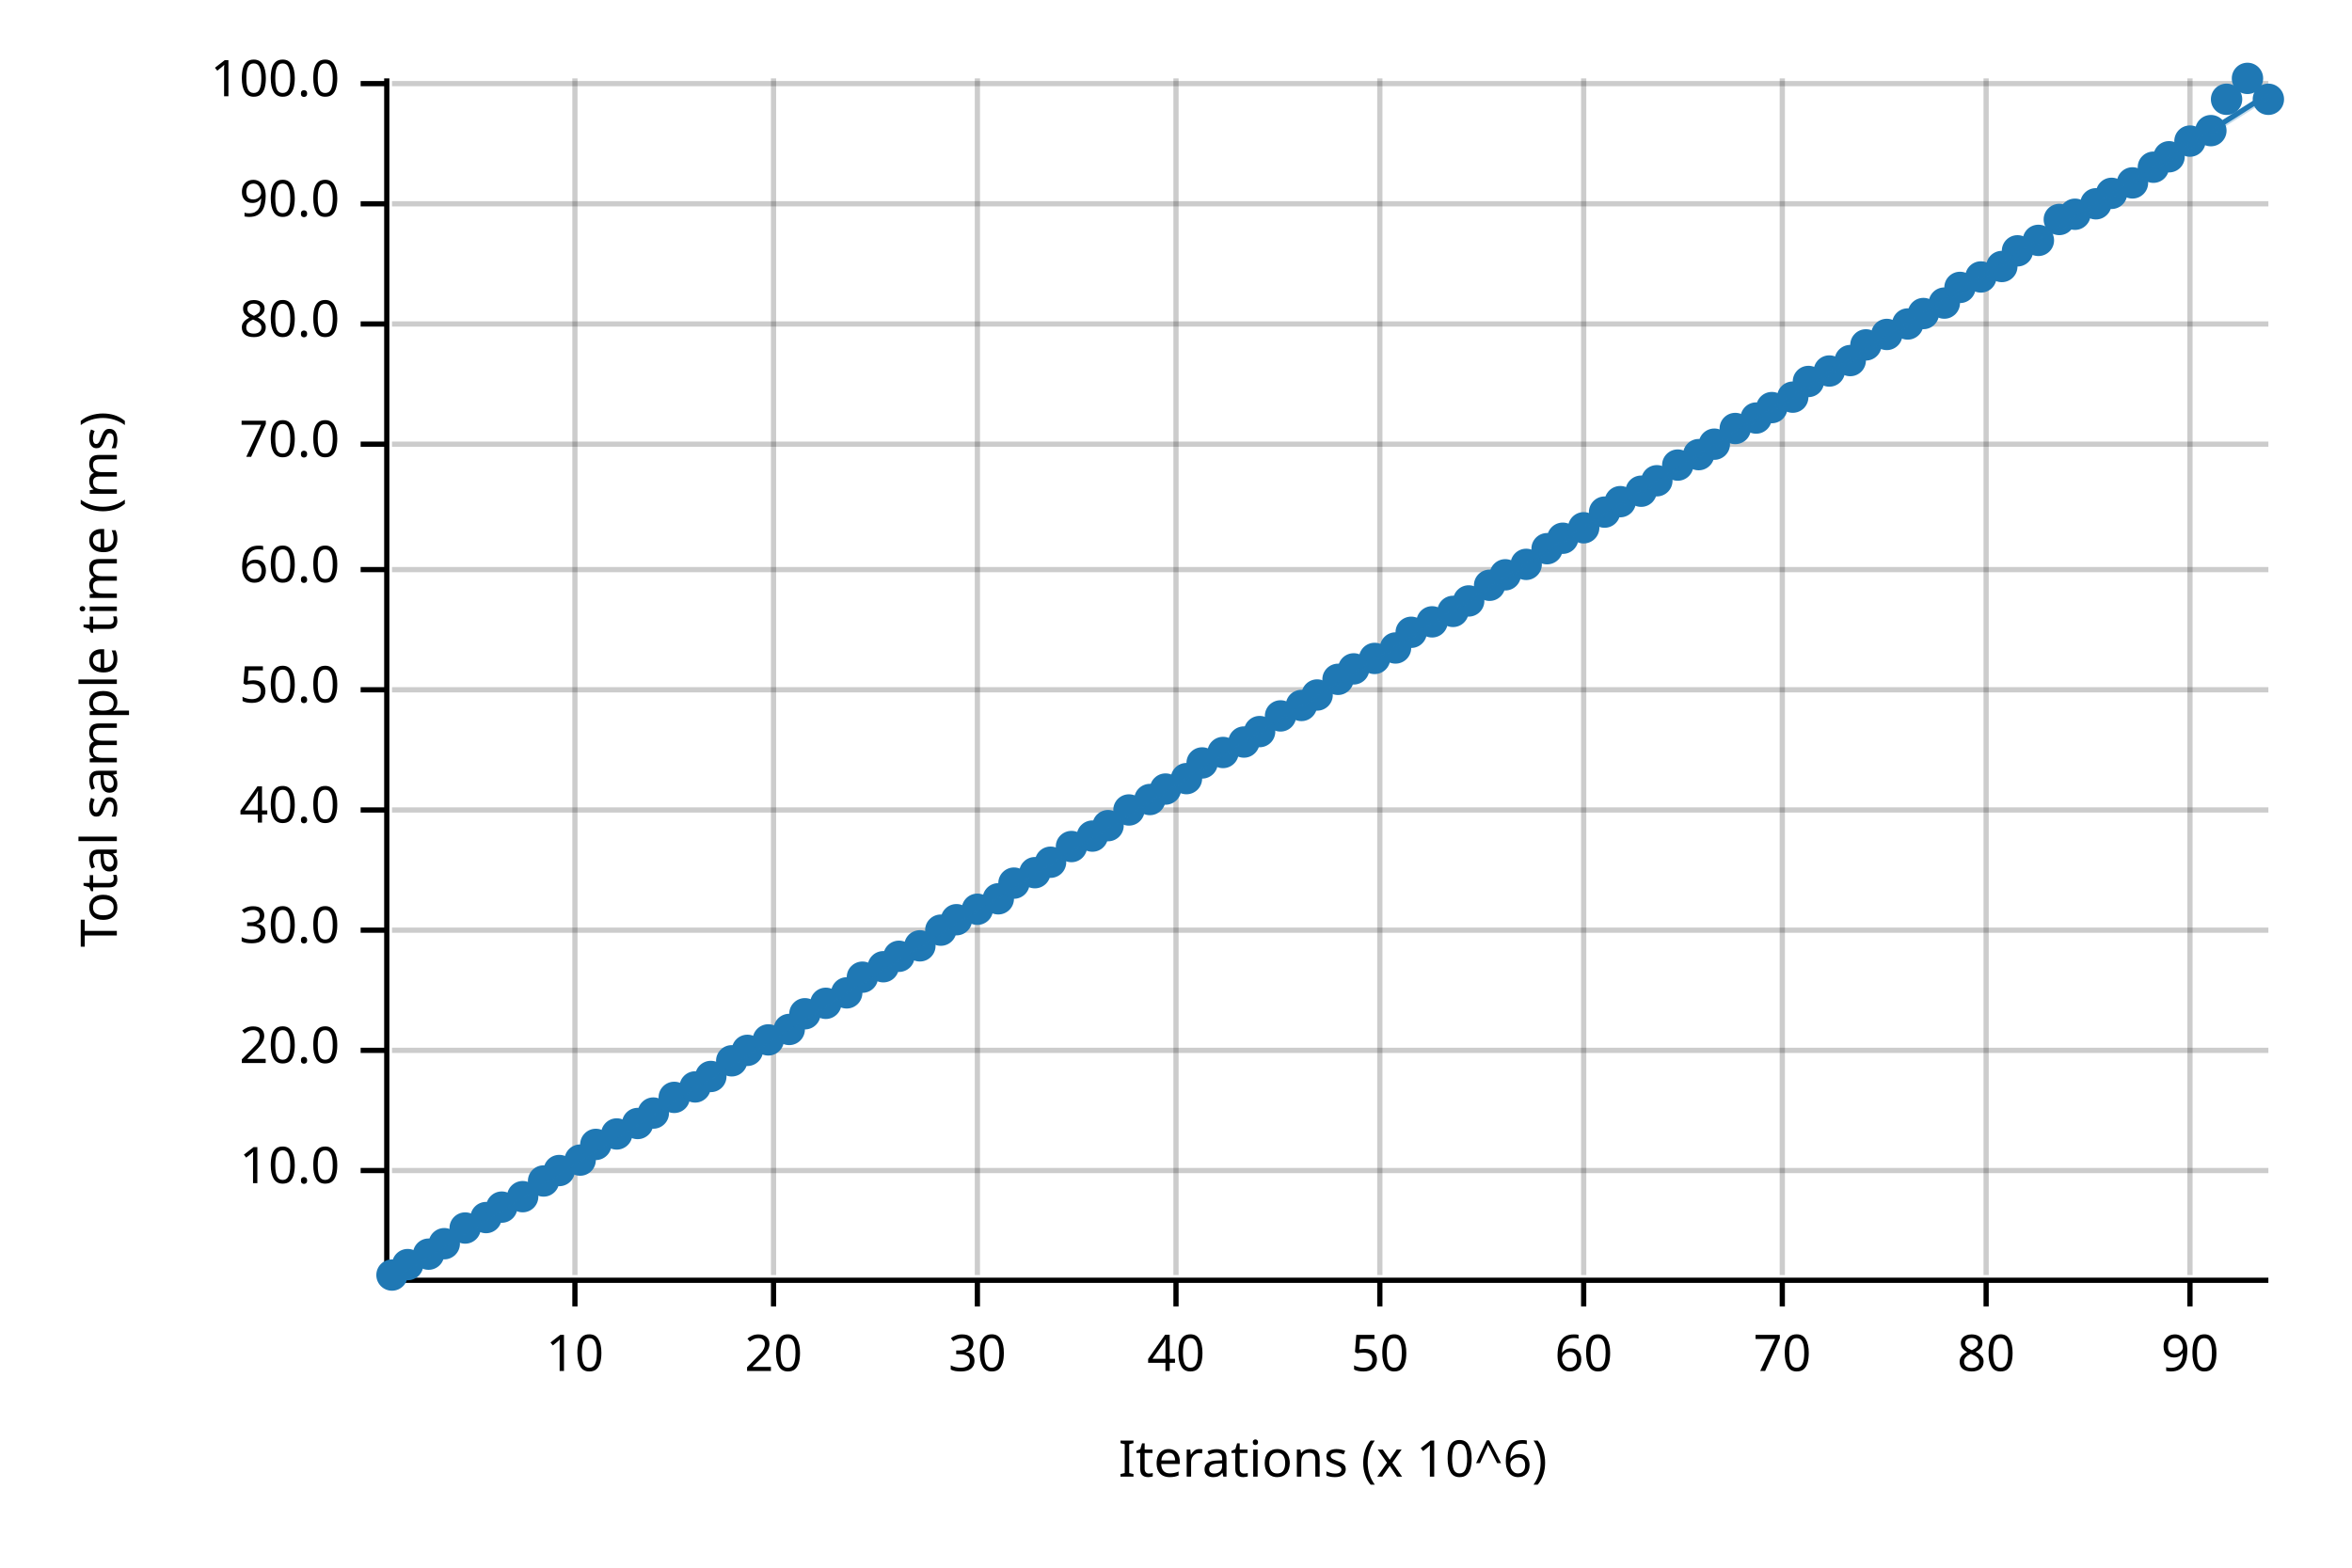
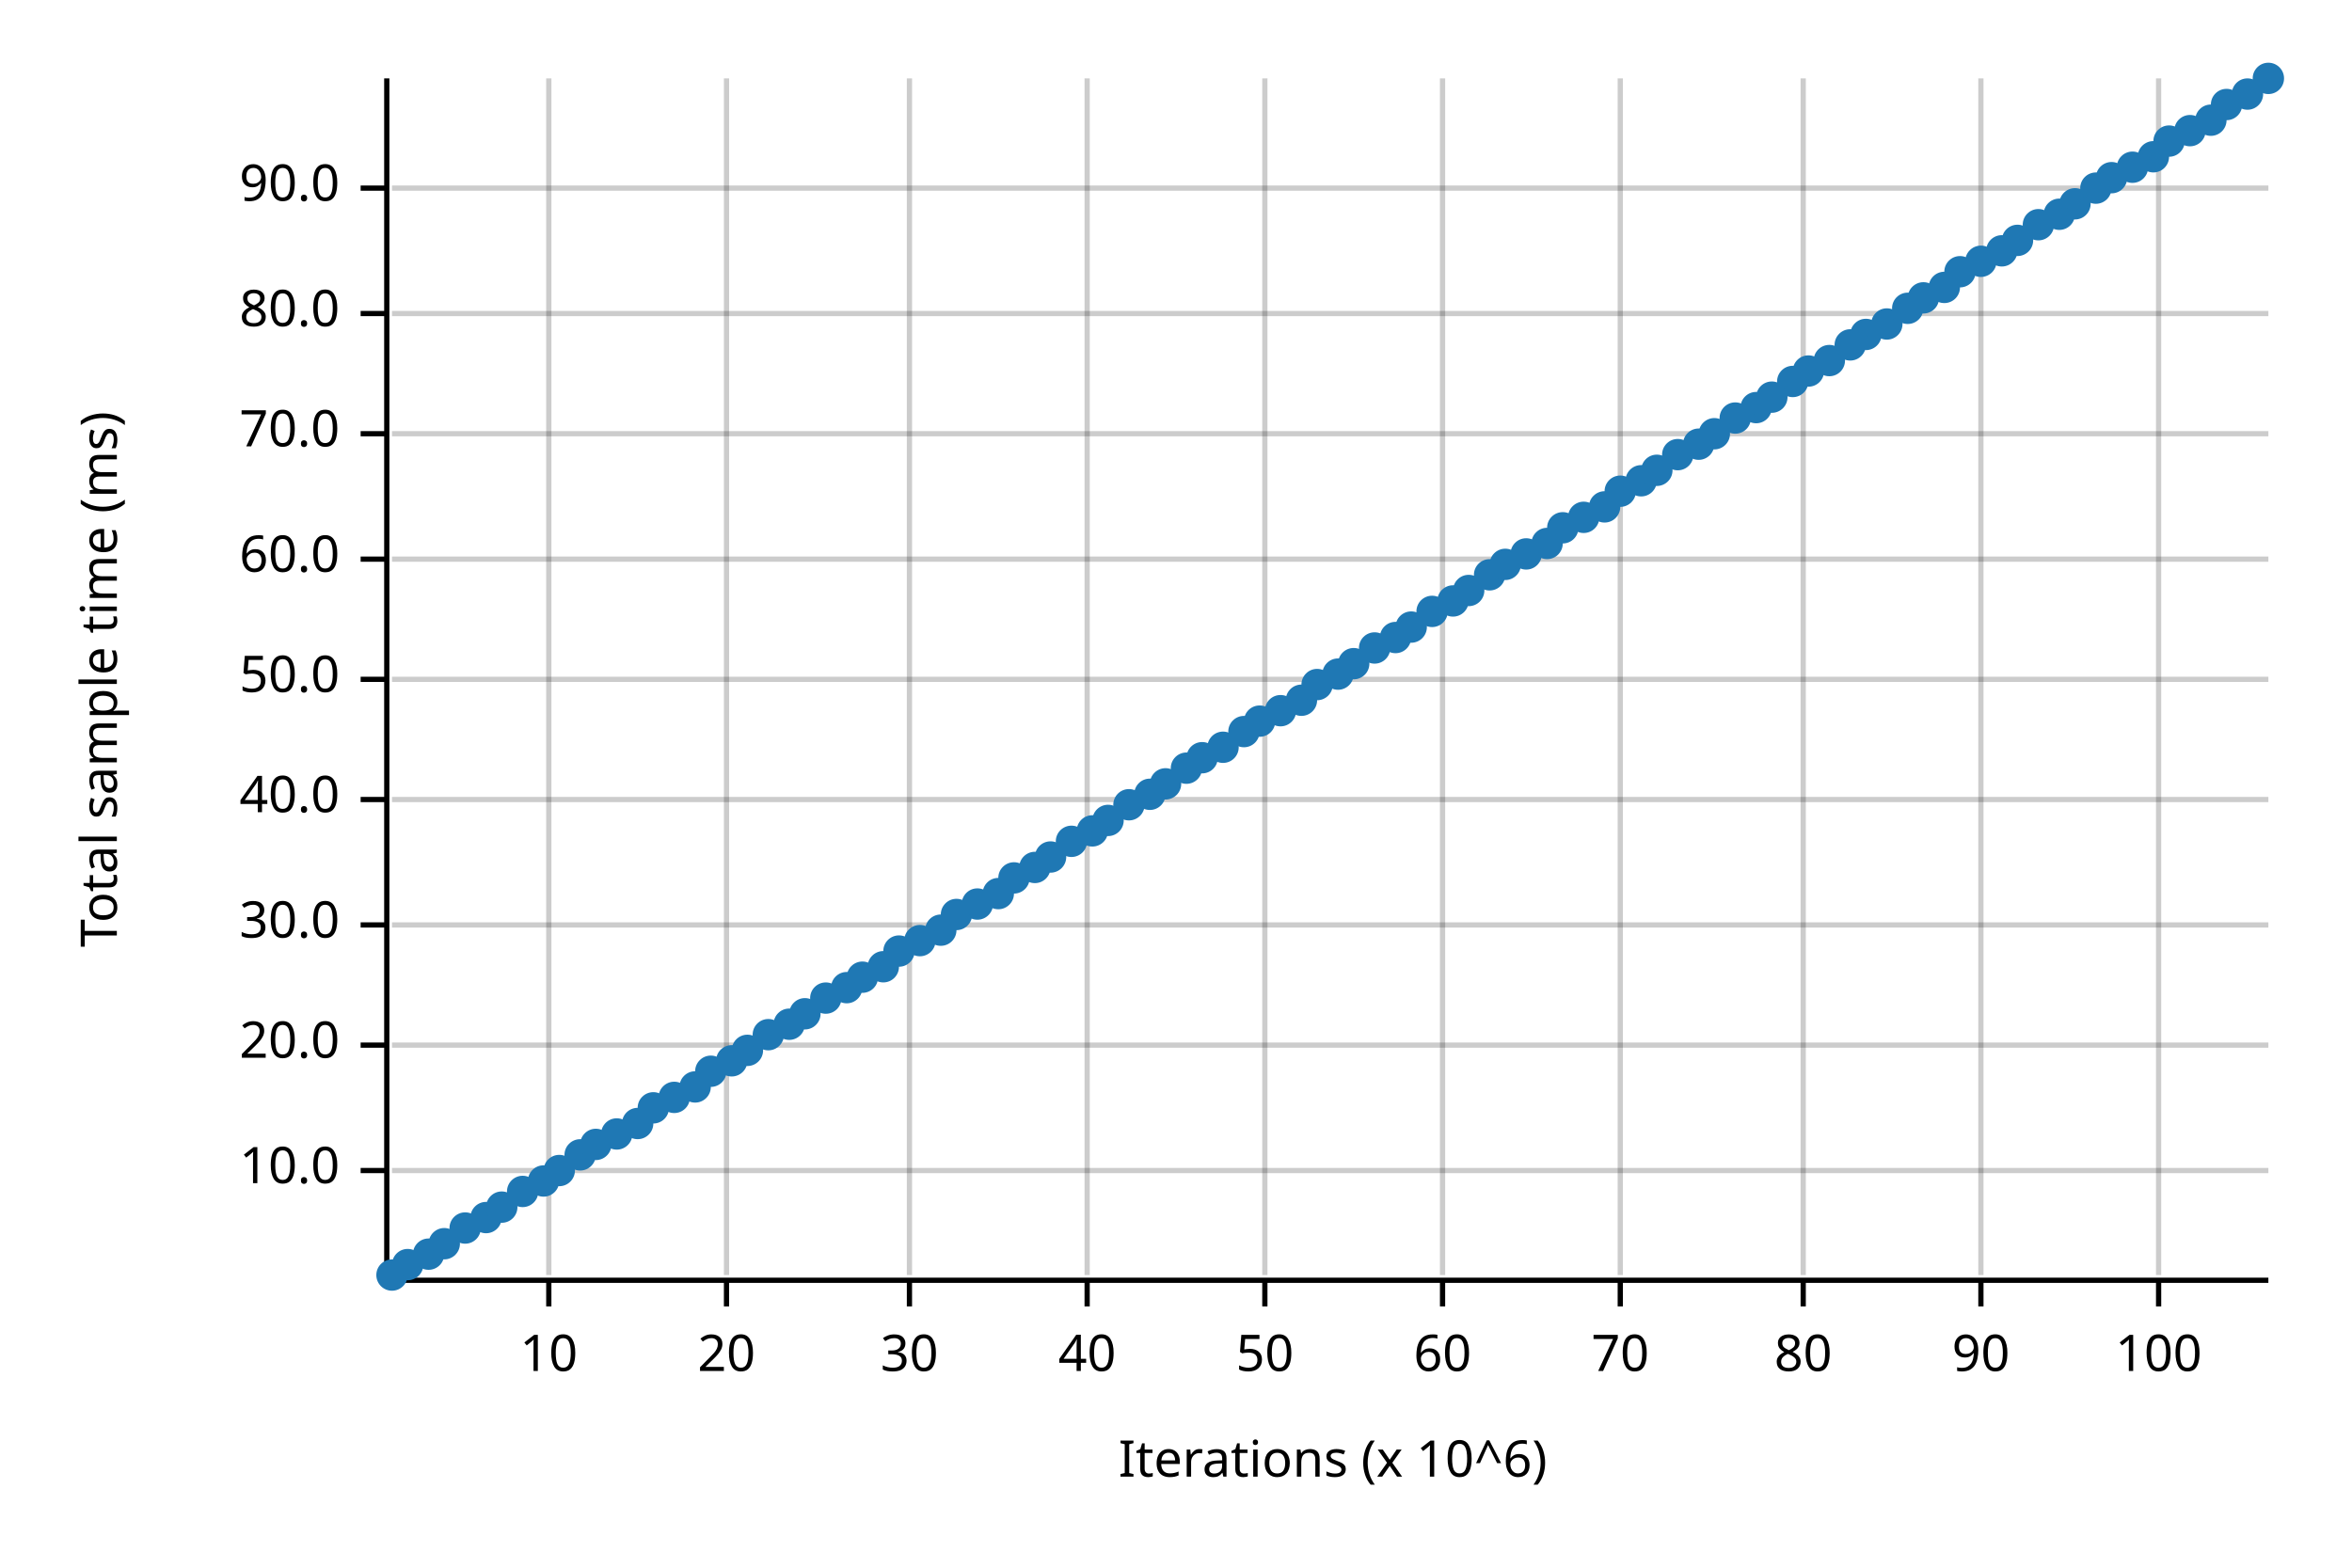
<svg xmlns="http://www.w3.org/2000/svg" width="450" height="300" viewBox="0 0 450 300">
  <text x="15" y="130" dy="0.76em" text-anchor="middle" font-family="sans-serif" font-size="9.677" opacity="1" fill="#000000" transform="rotate(270, 15, 130)">
Total sample time (ms)
</text>
  <text x="255" y="285" dy="-0.5ex" text-anchor="middle" font-family="sans-serif" font-size="9.677" opacity="1" fill="#000000">
Iterations (x 10^6)
</text>
-   <line opacity="0.2" stroke="#000000" stroke-width="1" x1="110" y1="244" x2="110" y2="15" />
-   <line opacity="0.2" stroke="#000000" stroke-width="1" x1="148" y1="244" x2="148" y2="15" />
-   <line opacity="0.2" stroke="#000000" stroke-width="1" x1="187" y1="244" x2="187" y2="15" />
-   <line opacity="0.2" stroke="#000000" stroke-width="1" x1="225" y1="244" x2="225" y2="15" />
-   <line opacity="0.2" stroke="#000000" stroke-width="1" x1="264" y1="244" x2="264" y2="15" />
-   <line opacity="0.2" stroke="#000000" stroke-width="1" x1="303" y1="244" x2="303" y2="15" />
-   <line opacity="0.2" stroke="#000000" stroke-width="1" x1="341" y1="244" x2="341" y2="15" />
-   <line opacity="0.2" stroke="#000000" stroke-width="1" x1="380" y1="244" x2="380" y2="15" />
-   <line opacity="0.2" stroke="#000000" stroke-width="1" x1="419" y1="244" x2="419" y2="15" />
+   <line opacity="0.2" stroke="#000000" stroke-width="1" x1="105" y1="244" x2="105" y2="15" />
+   <line opacity="0.2" stroke="#000000" stroke-width="1" x1="139" y1="244" x2="139" y2="15" />
+   <line opacity="0.2" stroke="#000000" stroke-width="1" x1="174" y1="244" x2="174" y2="15" />
+   <line opacity="0.2" stroke="#000000" stroke-width="1" x1="208" y1="244" x2="208" y2="15" />
+   <line opacity="0.2" stroke="#000000" stroke-width="1" x1="242" y1="244" x2="242" y2="15" />
+   <line opacity="0.2" stroke="#000000" stroke-width="1" x1="276" y1="244" x2="276" y2="15" />
+   <line opacity="0.2" stroke="#000000" stroke-width="1" x1="310" y1="244" x2="310" y2="15" />
+   <line opacity="0.2" stroke="#000000" stroke-width="1" x1="345" y1="244" x2="345" y2="15" />
+   <line opacity="0.2" stroke="#000000" stroke-width="1" x1="379" y1="244" x2="379" y2="15" />
+   <line opacity="0.2" stroke="#000000" stroke-width="1" x1="413" y1="244" x2="413" y2="15" />
  <line opacity="0.2" stroke="#000000" stroke-width="1" x1="75" y1="224" x2="434" y2="224" />
-   <line opacity="0.2" stroke="#000000" stroke-width="1" x1="75" y1="201" x2="434" y2="201" />
-   <line opacity="0.2" stroke="#000000" stroke-width="1" x1="75" y1="178" x2="434" y2="178" />
-   <line opacity="0.2" stroke="#000000" stroke-width="1" x1="75" y1="155" x2="434" y2="155" />
-   <line opacity="0.2" stroke="#000000" stroke-width="1" x1="75" y1="132" x2="434" y2="132" />
-   <line opacity="0.2" stroke="#000000" stroke-width="1" x1="75" y1="109" x2="434" y2="109" />
-   <line opacity="0.2" stroke="#000000" stroke-width="1" x1="75" y1="85" x2="434" y2="85" />
-   <line opacity="0.2" stroke="#000000" stroke-width="1" x1="75" y1="62" x2="434" y2="62" />
-   <line opacity="0.2" stroke="#000000" stroke-width="1" x1="75" y1="39" x2="434" y2="39" />
-   <line opacity="0.2" stroke="#000000" stroke-width="1" x1="75" y1="16" x2="434" y2="16" />
+   <line opacity="0.2" stroke="#000000" stroke-width="1" x1="75" y1="200" x2="434" y2="200" />
+   <line opacity="0.2" stroke="#000000" stroke-width="1" x1="75" y1="177" x2="434" y2="177" />
+   <line opacity="0.2" stroke="#000000" stroke-width="1" x1="75" y1="153" x2="434" y2="153" />
+   <line opacity="0.2" stroke="#000000" stroke-width="1" x1="75" y1="130" x2="434" y2="130" />
+   <line opacity="0.2" stroke="#000000" stroke-width="1" x1="75" y1="107" x2="434" y2="107" />
+   <line opacity="0.2" stroke="#000000" stroke-width="1" x1="75" y1="83" x2="434" y2="83" />
+   <line opacity="0.2" stroke="#000000" stroke-width="1" x1="75" y1="60" x2="434" y2="60" />
+   <line opacity="0.2" stroke="#000000" stroke-width="1" x1="75" y1="36" x2="434" y2="36" />
  <polyline fill="none" opacity="1" stroke="#000000" stroke-width="1" points="74,15 74,244 " />
  <text x="65" y="224" dy="0.5ex" text-anchor="end" font-family="sans-serif" font-size="9.677" opacity="1" fill="#000000">
10.0
</text>
  <polyline fill="none" opacity="1" stroke="#000000" stroke-width="1" points="69,224 74,224 " />
-   <text x="65" y="201" dy="0.5ex" text-anchor="end" font-family="sans-serif" font-size="9.677" opacity="1" fill="#000000">
+   <text x="65" y="200" dy="0.5ex" text-anchor="end" font-family="sans-serif" font-size="9.677" opacity="1" fill="#000000">
20.0
</text>
-   <polyline fill="none" opacity="1" stroke="#000000" stroke-width="1" points="69,201 74,201 " />
-   <text x="65" y="178" dy="0.5ex" text-anchor="end" font-family="sans-serif" font-size="9.677" opacity="1" fill="#000000">
+   <polyline fill="none" opacity="1" stroke="#000000" stroke-width="1" points="69,200 74,200 " />
+   <text x="65" y="177" dy="0.5ex" text-anchor="end" font-family="sans-serif" font-size="9.677" opacity="1" fill="#000000">
30.0
</text>
-   <polyline fill="none" opacity="1" stroke="#000000" stroke-width="1" points="69,178 74,178 " />
-   <text x="65" y="155" dy="0.5ex" text-anchor="end" font-family="sans-serif" font-size="9.677" opacity="1" fill="#000000">
+   <polyline fill="none" opacity="1" stroke="#000000" stroke-width="1" points="69,177 74,177 " />
+   <text x="65" y="153" dy="0.5ex" text-anchor="end" font-family="sans-serif" font-size="9.677" opacity="1" fill="#000000">
40.0
</text>
-   <polyline fill="none" opacity="1" stroke="#000000" stroke-width="1" points="69,155 74,155 " />
-   <text x="65" y="132" dy="0.5ex" text-anchor="end" font-family="sans-serif" font-size="9.677" opacity="1" fill="#000000">
+   <polyline fill="none" opacity="1" stroke="#000000" stroke-width="1" points="69,153 74,153 " />
+   <text x="65" y="130" dy="0.5ex" text-anchor="end" font-family="sans-serif" font-size="9.677" opacity="1" fill="#000000">
50.0
</text>
-   <polyline fill="none" opacity="1" stroke="#000000" stroke-width="1" points="69,132 74,132 " />
-   <text x="65" y="109" dy="0.5ex" text-anchor="end" font-family="sans-serif" font-size="9.677" opacity="1" fill="#000000">
+   <polyline fill="none" opacity="1" stroke="#000000" stroke-width="1" points="69,130 74,130 " />
+   <text x="65" y="107" dy="0.5ex" text-anchor="end" font-family="sans-serif" font-size="9.677" opacity="1" fill="#000000">
60.0
</text>
-   <polyline fill="none" opacity="1" stroke="#000000" stroke-width="1" points="69,109 74,109 " />
-   <text x="65" y="85" dy="0.5ex" text-anchor="end" font-family="sans-serif" font-size="9.677" opacity="1" fill="#000000">
+   <polyline fill="none" opacity="1" stroke="#000000" stroke-width="1" points="69,107 74,107 " />
+   <text x="65" y="83" dy="0.5ex" text-anchor="end" font-family="sans-serif" font-size="9.677" opacity="1" fill="#000000">
70.0
</text>
-   <polyline fill="none" opacity="1" stroke="#000000" stroke-width="1" points="69,85 74,85 " />
-   <text x="65" y="62" dy="0.5ex" text-anchor="end" font-family="sans-serif" font-size="9.677" opacity="1" fill="#000000">
+   <polyline fill="none" opacity="1" stroke="#000000" stroke-width="1" points="69,83 74,83 " />
+   <text x="65" y="60" dy="0.5ex" text-anchor="end" font-family="sans-serif" font-size="9.677" opacity="1" fill="#000000">
80.0
</text>
-   <polyline fill="none" opacity="1" stroke="#000000" stroke-width="1" points="69,62 74,62 " />
-   <text x="65" y="39" dy="0.5ex" text-anchor="end" font-family="sans-serif" font-size="9.677" opacity="1" fill="#000000">
+   <polyline fill="none" opacity="1" stroke="#000000" stroke-width="1" points="69,60 74,60 " />
+   <text x="65" y="36" dy="0.5ex" text-anchor="end" font-family="sans-serif" font-size="9.677" opacity="1" fill="#000000">
90.0
</text>
-   <polyline fill="none" opacity="1" stroke="#000000" stroke-width="1" points="69,39 74,39 " />
-   <text x="65" y="16" dy="0.5ex" text-anchor="end" font-family="sans-serif" font-size="9.677" opacity="1" fill="#000000">
- 100.0
- </text>
-   <polyline fill="none" opacity="1" stroke="#000000" stroke-width="1" points="69,16 74,16 " />
+   <polyline fill="none" opacity="1" stroke="#000000" stroke-width="1" points="69,36 74,36 " />
  <polyline fill="none" opacity="1" stroke="#000000" stroke-width="1" points="75,245 434,245 " />
-   <text x="110" y="255" dy="0.76em" text-anchor="middle" font-family="sans-serif" font-size="9.677" opacity="1" fill="#000000">
+   <text x="105" y="255" dy="0.76em" text-anchor="middle" font-family="sans-serif" font-size="9.677" opacity="1" fill="#000000">
10
</text>
-   <polyline fill="none" opacity="1" stroke="#000000" stroke-width="1" points="110,245 110,250 " />
-   <text x="148" y="255" dy="0.76em" text-anchor="middle" font-family="sans-serif" font-size="9.677" opacity="1" fill="#000000">
+   <polyline fill="none" opacity="1" stroke="#000000" stroke-width="1" points="105,245 105,250 " />
+   <text x="139" y="255" dy="0.76em" text-anchor="middle" font-family="sans-serif" font-size="9.677" opacity="1" fill="#000000">
20
</text>
-   <polyline fill="none" opacity="1" stroke="#000000" stroke-width="1" points="148,245 148,250 " />
-   <text x="187" y="255" dy="0.76em" text-anchor="middle" font-family="sans-serif" font-size="9.677" opacity="1" fill="#000000">
+   <polyline fill="none" opacity="1" stroke="#000000" stroke-width="1" points="139,245 139,250 " />
+   <text x="174" y="255" dy="0.76em" text-anchor="middle" font-family="sans-serif" font-size="9.677" opacity="1" fill="#000000">
30
</text>
-   <polyline fill="none" opacity="1" stroke="#000000" stroke-width="1" points="187,245 187,250 " />
-   <text x="225" y="255" dy="0.76em" text-anchor="middle" font-family="sans-serif" font-size="9.677" opacity="1" fill="#000000">
+   <polyline fill="none" opacity="1" stroke="#000000" stroke-width="1" points="174,245 174,250 " />
+   <text x="208" y="255" dy="0.76em" text-anchor="middle" font-family="sans-serif" font-size="9.677" opacity="1" fill="#000000">
40
</text>
-   <polyline fill="none" opacity="1" stroke="#000000" stroke-width="1" points="225,245 225,250 " />
-   <text x="264" y="255" dy="0.76em" text-anchor="middle" font-family="sans-serif" font-size="9.677" opacity="1" fill="#000000">
+   <polyline fill="none" opacity="1" stroke="#000000" stroke-width="1" points="208,245 208,250 " />
+   <text x="242" y="255" dy="0.76em" text-anchor="middle" font-family="sans-serif" font-size="9.677" opacity="1" fill="#000000">
50
</text>
-   <polyline fill="none" opacity="1" stroke="#000000" stroke-width="1" points="264,245 264,250 " />
-   <text x="303" y="255" dy="0.76em" text-anchor="middle" font-family="sans-serif" font-size="9.677" opacity="1" fill="#000000">
+   <polyline fill="none" opacity="1" stroke="#000000" stroke-width="1" points="242,245 242,250 " />
+   <text x="276" y="255" dy="0.76em" text-anchor="middle" font-family="sans-serif" font-size="9.677" opacity="1" fill="#000000">
60
</text>
-   <polyline fill="none" opacity="1" stroke="#000000" stroke-width="1" points="303,245 303,250 " />
-   <text x="341" y="255" dy="0.76em" text-anchor="middle" font-family="sans-serif" font-size="9.677" opacity="1" fill="#000000">
+   <polyline fill="none" opacity="1" stroke="#000000" stroke-width="1" points="276,245 276,250 " />
+   <text x="310" y="255" dy="0.76em" text-anchor="middle" font-family="sans-serif" font-size="9.677" opacity="1" fill="#000000">
70
</text>
-   <polyline fill="none" opacity="1" stroke="#000000" stroke-width="1" points="341,245 341,250 " />
-   <text x="380" y="255" dy="0.76em" text-anchor="middle" font-family="sans-serif" font-size="9.677" opacity="1" fill="#000000">
+   <polyline fill="none" opacity="1" stroke="#000000" stroke-width="1" points="310,245 310,250 " />
+   <text x="345" y="255" dy="0.76em" text-anchor="middle" font-family="sans-serif" font-size="9.677" opacity="1" fill="#000000">
80
</text>
-   <polyline fill="none" opacity="1" stroke="#000000" stroke-width="1" points="380,245 380,250 " />
-   <text x="419" y="255" dy="0.76em" text-anchor="middle" font-family="sans-serif" font-size="9.677" opacity="1" fill="#000000">
+   <polyline fill="none" opacity="1" stroke="#000000" stroke-width="1" points="345,245 345,250 " />
+   <text x="379" y="255" dy="0.76em" text-anchor="middle" font-family="sans-serif" font-size="9.677" opacity="1" fill="#000000">
90
</text>
-   <polyline fill="none" opacity="1" stroke="#000000" stroke-width="1" points="419,245 419,250 " />
+   <polyline fill="none" opacity="1" stroke="#000000" stroke-width="1" points="379,245 379,250 " />
+   <text x="413" y="255" dy="0.76em" text-anchor="middle" font-family="sans-serif" font-size="9.677" opacity="1" fill="#000000">
+ 100
+ </text>
+   <polyline fill="none" opacity="1" stroke="#000000" stroke-width="1" points="413,245 413,250 " />
  <circle cx="75" cy="244" r="3" opacity="1" fill="#1F78B4" stroke="none" stroke-width="1" />
  <circle cx="78" cy="242" r="3" opacity="1" fill="#1F78B4" stroke="none" stroke-width="1" />
  <circle cx="82" cy="240" r="3" opacity="1" fill="#1F78B4" stroke="none" stroke-width="1" />
  <circle cx="85" cy="238" r="3" opacity="1" fill="#1F78B4" stroke="none" stroke-width="1" />
  <circle cx="89" cy="235" r="3" opacity="1" fill="#1F78B4" stroke="none" stroke-width="1" />
  <circle cx="93" cy="233" r="3" opacity="1" fill="#1F78B4" stroke="none" stroke-width="1" />
  <circle cx="96" cy="231" r="3" opacity="1" fill="#1F78B4" stroke="none" stroke-width="1" />
-   <circle cx="100" cy="229" r="3" opacity="1" fill="#1F78B4" stroke="none" stroke-width="1" />
+   <circle cx="100" cy="228" r="3" opacity="1" fill="#1F78B4" stroke="none" stroke-width="1" />
  <circle cx="104" cy="226" r="3" opacity="1" fill="#1F78B4" stroke="none" stroke-width="1" />
  <circle cx="107" cy="224" r="3" opacity="1" fill="#1F78B4" stroke="none" stroke-width="1" />
-   <circle cx="111" cy="222" r="3" opacity="1" fill="#1F78B4" stroke="none" stroke-width="1" />
+   <circle cx="111" cy="221" r="3" opacity="1" fill="#1F78B4" stroke="none" stroke-width="1" />
  <circle cx="114" cy="219" r="3" opacity="1" fill="#1F78B4" stroke="none" stroke-width="1" />
  <circle cx="118" cy="217" r="3" opacity="1" fill="#1F78B4" stroke="none" stroke-width="1" />
  <circle cx="122" cy="215" r="3" opacity="1" fill="#1F78B4" stroke="none" stroke-width="1" />
-   <circle cx="125" cy="213" r="3" opacity="1" fill="#1F78B4" stroke="none" stroke-width="1" />
+   <circle cx="125" cy="212" r="3" opacity="1" fill="#1F78B4" stroke="none" stroke-width="1" />
  <circle cx="129" cy="210" r="3" opacity="1" fill="#1F78B4" stroke="none" stroke-width="1" />
  <circle cx="133" cy="208" r="3" opacity="1" fill="#1F78B4" stroke="none" stroke-width="1" />
-   <circle cx="136" cy="206" r="3" opacity="1" fill="#1F78B4" stroke="none" stroke-width="1" />
+   <circle cx="136" cy="205" r="3" opacity="1" fill="#1F78B4" stroke="none" stroke-width="1" />
  <circle cx="140" cy="203" r="3" opacity="1" fill="#1F78B4" stroke="none" stroke-width="1" />
  <circle cx="143" cy="201" r="3" opacity="1" fill="#1F78B4" stroke="none" stroke-width="1" />
-   <circle cx="147" cy="199" r="3" opacity="1" fill="#1F78B4" stroke="none" stroke-width="1" />
-   <circle cx="151" cy="197" r="3" opacity="1" fill="#1F78B4" stroke="none" stroke-width="1" />
+   <circle cx="147" cy="198" r="3" opacity="1" fill="#1F78B4" stroke="none" stroke-width="1" />
+   <circle cx="151" cy="196" r="3" opacity="1" fill="#1F78B4" stroke="none" stroke-width="1" />
  <circle cx="154" cy="194" r="3" opacity="1" fill="#1F78B4" stroke="none" stroke-width="1" />
-   <circle cx="158" cy="192" r="3" opacity="1" fill="#1F78B4" stroke="none" stroke-width="1" />
-   <circle cx="162" cy="190" r="3" opacity="1" fill="#1F78B4" stroke="none" stroke-width="1" />
+   <circle cx="158" cy="191" r="3" opacity="1" fill="#1F78B4" stroke="none" stroke-width="1" />
+   <circle cx="162" cy="189" r="3" opacity="1" fill="#1F78B4" stroke="none" stroke-width="1" />
  <circle cx="165" cy="187" r="3" opacity="1" fill="#1F78B4" stroke="none" stroke-width="1" />
  <circle cx="169" cy="185" r="3" opacity="1" fill="#1F78B4" stroke="none" stroke-width="1" />
-   <circle cx="172" cy="183" r="3" opacity="1" fill="#1F78B4" stroke="none" stroke-width="1" />
-   <circle cx="176" cy="181" r="3" opacity="1" fill="#1F78B4" stroke="none" stroke-width="1" />
+   <circle cx="172" cy="182" r="3" opacity="1" fill="#1F78B4" stroke="none" stroke-width="1" />
+   <circle cx="176" cy="180" r="3" opacity="1" fill="#1F78B4" stroke="none" stroke-width="1" />
  <circle cx="180" cy="178" r="3" opacity="1" fill="#1F78B4" stroke="none" stroke-width="1" />
-   <circle cx="183" cy="176" r="3" opacity="1" fill="#1F78B4" stroke="none" stroke-width="1" />
-   <circle cx="187" cy="174" r="3" opacity="1" fill="#1F78B4" stroke="none" stroke-width="1" />
-   <circle cx="191" cy="172" r="3" opacity="1" fill="#1F78B4" stroke="none" stroke-width="1" />
-   <circle cx="194" cy="169" r="3" opacity="1" fill="#1F78B4" stroke="none" stroke-width="1" />
-   <circle cx="198" cy="167" r="3" opacity="1" fill="#1F78B4" stroke="none" stroke-width="1" />
-   <circle cx="201" cy="165" r="3" opacity="1" fill="#1F78B4" stroke="none" stroke-width="1" />
-   <circle cx="205" cy="162" r="3" opacity="1" fill="#1F78B4" stroke="none" stroke-width="1" />
-   <circle cx="209" cy="160" r="3" opacity="1" fill="#1F78B4" stroke="none" stroke-width="1" />
-   <circle cx="212" cy="158" r="3" opacity="1" fill="#1F78B4" stroke="none" stroke-width="1" />
-   <circle cx="216" cy="155" r="3" opacity="1" fill="#1F78B4" stroke="none" stroke-width="1" />
-   <circle cx="220" cy="153" r="3" opacity="1" fill="#1F78B4" stroke="none" stroke-width="1" />
-   <circle cx="223" cy="151" r="3" opacity="1" fill="#1F78B4" stroke="none" stroke-width="1" />
-   <circle cx="227" cy="149" r="3" opacity="1" fill="#1F78B4" stroke="none" stroke-width="1" />
-   <circle cx="230" cy="146" r="3" opacity="1" fill="#1F78B4" stroke="none" stroke-width="1" />
-   <circle cx="234" cy="144" r="3" opacity="1" fill="#1F78B4" stroke="none" stroke-width="1" />
-   <circle cx="238" cy="142" r="3" opacity="1" fill="#1F78B4" stroke="none" stroke-width="1" />
-   <circle cx="241" cy="140" r="3" opacity="1" fill="#1F78B4" stroke="none" stroke-width="1" />
-   <circle cx="245" cy="137" r="3" opacity="1" fill="#1F78B4" stroke="none" stroke-width="1" />
-   <circle cx="249" cy="135" r="3" opacity="1" fill="#1F78B4" stroke="none" stroke-width="1" />
-   <circle cx="252" cy="133" r="3" opacity="1" fill="#1F78B4" stroke="none" stroke-width="1" />
-   <circle cx="256" cy="130" r="3" opacity="1" fill="#1F78B4" stroke="none" stroke-width="1" />
-   <circle cx="259" cy="128" r="3" opacity="1" fill="#1F78B4" stroke="none" stroke-width="1" />
-   <circle cx="263" cy="126" r="3" opacity="1" fill="#1F78B4" stroke="none" stroke-width="1" />
-   <circle cx="267" cy="124" r="3" opacity="1" fill="#1F78B4" stroke="none" stroke-width="1" />
-   <circle cx="270" cy="121" r="3" opacity="1" fill="#1F78B4" stroke="none" stroke-width="1" />
-   <circle cx="274" cy="119" r="3" opacity="1" fill="#1F78B4" stroke="none" stroke-width="1" />
-   <circle cx="278" cy="117" r="3" opacity="1" fill="#1F78B4" stroke="none" stroke-width="1" />
-   <circle cx="281" cy="115" r="3" opacity="1" fill="#1F78B4" stroke="none" stroke-width="1" />
-   <circle cx="285" cy="112" r="3" opacity="1" fill="#1F78B4" stroke="none" stroke-width="1" />
-   <circle cx="288" cy="110" r="3" opacity="1" fill="#1F78B4" stroke="none" stroke-width="1" />
-   <circle cx="292" cy="108" r="3" opacity="1" fill="#1F78B4" stroke="none" stroke-width="1" />
-   <circle cx="296" cy="105" r="3" opacity="1" fill="#1F78B4" stroke="none" stroke-width="1" />
-   <circle cx="299" cy="103" r="3" opacity="1" fill="#1F78B4" stroke="none" stroke-width="1" />
-   <circle cx="303" cy="101" r="3" opacity="1" fill="#1F78B4" stroke="none" stroke-width="1" />
-   <circle cx="307" cy="98" r="3" opacity="1" fill="#1F78B4" stroke="none" stroke-width="1" />
-   <circle cx="310" cy="96" r="3" opacity="1" fill="#1F78B4" stroke="none" stroke-width="1" />
-   <circle cx="314" cy="94" r="3" opacity="1" fill="#1F78B4" stroke="none" stroke-width="1" />
-   <circle cx="317" cy="92" r="3" opacity="1" fill="#1F78B4" stroke="none" stroke-width="1" />
-   <circle cx="321" cy="89" r="3" opacity="1" fill="#1F78B4" stroke="none" stroke-width="1" />
-   <circle cx="325" cy="87" r="3" opacity="1" fill="#1F78B4" stroke="none" stroke-width="1" />
-   <circle cx="328" cy="85" r="3" opacity="1" fill="#1F78B4" stroke="none" stroke-width="1" />
-   <circle cx="332" cy="82" r="3" opacity="1" fill="#1F78B4" stroke="none" stroke-width="1" />
-   <circle cx="336" cy="80" r="3" opacity="1" fill="#1F78B4" stroke="none" stroke-width="1" />
-   <circle cx="339" cy="78" r="3" opacity="1" fill="#1F78B4" stroke="none" stroke-width="1" />
-   <circle cx="343" cy="76" r="3" opacity="1" fill="#1F78B4" stroke="none" stroke-width="1" />
-   <circle cx="346" cy="73" r="3" opacity="1" fill="#1F78B4" stroke="none" stroke-width="1" />
-   <circle cx="350" cy="71" r="3" opacity="1" fill="#1F78B4" stroke="none" stroke-width="1" />
-   <circle cx="354" cy="69" r="3" opacity="1" fill="#1F78B4" stroke="none" stroke-width="1" />
-   <circle cx="357" cy="66" r="3" opacity="1" fill="#1F78B4" stroke="none" stroke-width="1" />
-   <circle cx="361" cy="64" r="3" opacity="1" fill="#1F78B4" stroke="none" stroke-width="1" />
-   <circle cx="365" cy="62" r="3" opacity="1" fill="#1F78B4" stroke="none" stroke-width="1" />
-   <circle cx="368" cy="60" r="3" opacity="1" fill="#1F78B4" stroke="none" stroke-width="1" />
-   <circle cx="372" cy="58" r="3" opacity="1" fill="#1F78B4" stroke="none" stroke-width="1" />
-   <circle cx="375" cy="55" r="3" opacity="1" fill="#1F78B4" stroke="none" stroke-width="1" />
-   <circle cx="379" cy="53" r="3" opacity="1" fill="#1F78B4" stroke="none" stroke-width="1" />
-   <circle cx="383" cy="51" r="3" opacity="1" fill="#1F78B4" stroke="none" stroke-width="1" />
-   <circle cx="386" cy="48" r="3" opacity="1" fill="#1F78B4" stroke="none" stroke-width="1" />
-   <circle cx="390" cy="46" r="3" opacity="1" fill="#1F78B4" stroke="none" stroke-width="1" />
-   <circle cx="394" cy="42" r="3" opacity="1" fill="#1F78B4" stroke="none" stroke-width="1" />
-   <circle cx="397" cy="41" r="3" opacity="1" fill="#1F78B4" stroke="none" stroke-width="1" />
-   <circle cx="401" cy="39" r="3" opacity="1" fill="#1F78B4" stroke="none" stroke-width="1" />
-   <circle cx="404" cy="37" r="3" opacity="1" fill="#1F78B4" stroke="none" stroke-width="1" />
-   <circle cx="408" cy="35" r="3" opacity="1" fill="#1F78B4" stroke="none" stroke-width="1" />
-   <circle cx="412" cy="32" r="3" opacity="1" fill="#1F78B4" stroke="none" stroke-width="1" />
-   <circle cx="415" cy="30" r="3" opacity="1" fill="#1F78B4" stroke="none" stroke-width="1" />
-   <circle cx="419" cy="27" r="3" opacity="1" fill="#1F78B4" stroke="none" stroke-width="1" />
-   <circle cx="423" cy="25" r="3" opacity="1" fill="#1F78B4" stroke="none" stroke-width="1" />
-   <circle cx="426" cy="19" r="3" opacity="1" fill="#1F78B4" stroke="none" stroke-width="1" />
-   <circle cx="430" cy="15" r="3" opacity="1" fill="#1F78B4" stroke="none" stroke-width="1" />
-   <circle cx="434" cy="19" r="3" opacity="1" fill="#1F78B4" stroke="none" stroke-width="1" />
-   <polyline fill="none" opacity="1" stroke="#1F78B4" stroke-width="1" points="75,245 434,18 " />
-   <polygon opacity="0.25" fill="#1F78B4" points="75,245 434,19 434,18 " />
+   <circle cx="183" cy="175" r="3" opacity="1" fill="#1F78B4" stroke="none" stroke-width="1" />
+   <circle cx="187" cy="173" r="3" opacity="1" fill="#1F78B4" stroke="none" stroke-width="1" />
+   <circle cx="191" cy="171" r="3" opacity="1" fill="#1F78B4" stroke="none" stroke-width="1" />
+   <circle cx="194" cy="168" r="3" opacity="1" fill="#1F78B4" stroke="none" stroke-width="1" />
+   <circle cx="198" cy="166" r="3" opacity="1" fill="#1F78B4" stroke="none" stroke-width="1" />
+   <circle cx="201" cy="164" r="3" opacity="1" fill="#1F78B4" stroke="none" stroke-width="1" />
+   <circle cx="205" cy="161" r="3" opacity="1" fill="#1F78B4" stroke="none" stroke-width="1" />
+   <circle cx="209" cy="159" r="3" opacity="1" fill="#1F78B4" stroke="none" stroke-width="1" />
+   <circle cx="212" cy="157" r="3" opacity="1" fill="#1F78B4" stroke="none" stroke-width="1" />
+   <circle cx="216" cy="154" r="3" opacity="1" fill="#1F78B4" stroke="none" stroke-width="1" />
+   <circle cx="220" cy="152" r="3" opacity="1" fill="#1F78B4" stroke="none" stroke-width="1" />
+   <circle cx="223" cy="150" r="3" opacity="1" fill="#1F78B4" stroke="none" stroke-width="1" />
+   <circle cx="227" cy="147" r="3" opacity="1" fill="#1F78B4" stroke="none" stroke-width="1" />
+   <circle cx="230" cy="145" r="3" opacity="1" fill="#1F78B4" stroke="none" stroke-width="1" />
+   <circle cx="234" cy="143" r="3" opacity="1" fill="#1F78B4" stroke="none" stroke-width="1" />
+   <circle cx="238" cy="140" r="3" opacity="1" fill="#1F78B4" stroke="none" stroke-width="1" />
+   <circle cx="241" cy="138" r="3" opacity="1" fill="#1F78B4" stroke="none" stroke-width="1" />
+   <circle cx="245" cy="136" r="3" opacity="1" fill="#1F78B4" stroke="none" stroke-width="1" />
+   <circle cx="249" cy="134" r="3" opacity="1" fill="#1F78B4" stroke="none" stroke-width="1" />
+   <circle cx="252" cy="131" r="3" opacity="1" fill="#1F78B4" stroke="none" stroke-width="1" />
+   <circle cx="256" cy="129" r="3" opacity="1" fill="#1F78B4" stroke="none" stroke-width="1" />
+   <circle cx="259" cy="127" r="3" opacity="1" fill="#1F78B4" stroke="none" stroke-width="1" />
+   <circle cx="263" cy="124" r="3" opacity="1" fill="#1F78B4" stroke="none" stroke-width="1" />
+   <circle cx="267" cy="122" r="3" opacity="1" fill="#1F78B4" stroke="none" stroke-width="1" />
+   <circle cx="270" cy="120" r="3" opacity="1" fill="#1F78B4" stroke="none" stroke-width="1" />
+   <circle cx="274" cy="117" r="3" opacity="1" fill="#1F78B4" stroke="none" stroke-width="1" />
+   <circle cx="278" cy="115" r="3" opacity="1" fill="#1F78B4" stroke="none" stroke-width="1" />
+   <circle cx="281" cy="113" r="3" opacity="1" fill="#1F78B4" stroke="none" stroke-width="1" />
+   <circle cx="285" cy="110" r="3" opacity="1" fill="#1F78B4" stroke="none" stroke-width="1" />
+   <circle cx="288" cy="108" r="3" opacity="1" fill="#1F78B4" stroke="none" stroke-width="1" />
+   <circle cx="292" cy="106" r="3" opacity="1" fill="#1F78B4" stroke="none" stroke-width="1" />
+   <circle cx="296" cy="104" r="3" opacity="1" fill="#1F78B4" stroke="none" stroke-width="1" />
+   <circle cx="299" cy="101" r="3" opacity="1" fill="#1F78B4" stroke="none" stroke-width="1" />
+   <circle cx="303" cy="99" r="3" opacity="1" fill="#1F78B4" stroke="none" stroke-width="1" />
+   <circle cx="307" cy="97" r="3" opacity="1" fill="#1F78B4" stroke="none" stroke-width="1" />
+   <circle cx="310" cy="94" r="3" opacity="1" fill="#1F78B4" stroke="none" stroke-width="1" />
+   <circle cx="314" cy="92" r="3" opacity="1" fill="#1F78B4" stroke="none" stroke-width="1" />
+   <circle cx="317" cy="90" r="3" opacity="1" fill="#1F78B4" stroke="none" stroke-width="1" />
+   <circle cx="321" cy="87" r="3" opacity="1" fill="#1F78B4" stroke="none" stroke-width="1" />
+   <circle cx="325" cy="85" r="3" opacity="1" fill="#1F78B4" stroke="none" stroke-width="1" />
+   <circle cx="328" cy="83" r="3" opacity="1" fill="#1F78B4" stroke="none" stroke-width="1" />
+   <circle cx="332" cy="80" r="3" opacity="1" fill="#1F78B4" stroke="none" stroke-width="1" />
+   <circle cx="336" cy="78" r="3" opacity="1" fill="#1F78B4" stroke="none" stroke-width="1" />
+   <circle cx="339" cy="76" r="3" opacity="1" fill="#1F78B4" stroke="none" stroke-width="1" />
+   <circle cx="343" cy="73" r="3" opacity="1" fill="#1F78B4" stroke="none" stroke-width="1" />
+   <circle cx="346" cy="71" r="3" opacity="1" fill="#1F78B4" stroke="none" stroke-width="1" />
+   <circle cx="350" cy="69" r="3" opacity="1" fill="#1F78B4" stroke="none" stroke-width="1" />
+   <circle cx="354" cy="66" r="3" opacity="1" fill="#1F78B4" stroke="none" stroke-width="1" />
+   <circle cx="357" cy="64" r="3" opacity="1" fill="#1F78B4" stroke="none" stroke-width="1" />
+   <circle cx="361" cy="62" r="3" opacity="1" fill="#1F78B4" stroke="none" stroke-width="1" />
+   <circle cx="365" cy="59" r="3" opacity="1" fill="#1F78B4" stroke="none" stroke-width="1" />
+   <circle cx="368" cy="57" r="3" opacity="1" fill="#1F78B4" stroke="none" stroke-width="1" />
+   <circle cx="372" cy="55" r="3" opacity="1" fill="#1F78B4" stroke="none" stroke-width="1" />
+   <circle cx="375" cy="52" r="3" opacity="1" fill="#1F78B4" stroke="none" stroke-width="1" />
+   <circle cx="379" cy="50" r="3" opacity="1" fill="#1F78B4" stroke="none" stroke-width="1" />
+   <circle cx="383" cy="48" r="3" opacity="1" fill="#1F78B4" stroke="none" stroke-width="1" />
+   <circle cx="386" cy="46" r="3" opacity="1" fill="#1F78B4" stroke="none" stroke-width="1" />
+   <circle cx="390" cy="43" r="3" opacity="1" fill="#1F78B4" stroke="none" stroke-width="1" />
+   <circle cx="394" cy="41" r="3" opacity="1" fill="#1F78B4" stroke="none" stroke-width="1" />
+   <circle cx="397" cy="39" r="3" opacity="1" fill="#1F78B4" stroke="none" stroke-width="1" />
+   <circle cx="401" cy="36" r="3" opacity="1" fill="#1F78B4" stroke="none" stroke-width="1" />
+   <circle cx="404" cy="34" r="3" opacity="1" fill="#1F78B4" stroke="none" stroke-width="1" />
+   <circle cx="408" cy="32" r="3" opacity="1" fill="#1F78B4" stroke="none" stroke-width="1" />
+   <circle cx="412" cy="30" r="3" opacity="1" fill="#1F78B4" stroke="none" stroke-width="1" />
+   <circle cx="415" cy="27" r="3" opacity="1" fill="#1F78B4" stroke="none" stroke-width="1" />
+   <circle cx="419" cy="25" r="3" opacity="1" fill="#1F78B4" stroke="none" stroke-width="1" />
+   <circle cx="423" cy="23" r="3" opacity="1" fill="#1F78B4" stroke="none" stroke-width="1" />
+   <circle cx="426" cy="20" r="3" opacity="1" fill="#1F78B4" stroke="none" stroke-width="1" />
+   <circle cx="430" cy="18" r="3" opacity="1" fill="#1F78B4" stroke="none" stroke-width="1" />
+   <circle cx="434" cy="15" r="3" opacity="1" fill="#1F78B4" stroke="none" stroke-width="1" />
+   <polyline fill="none" opacity="1" stroke="#1F78B4" stroke-width="1" points="75,245 434,16 " />
+   <polygon opacity="0.25" fill="#1F78B4" points="75,245 434,16 434,16 " />
</svg>
